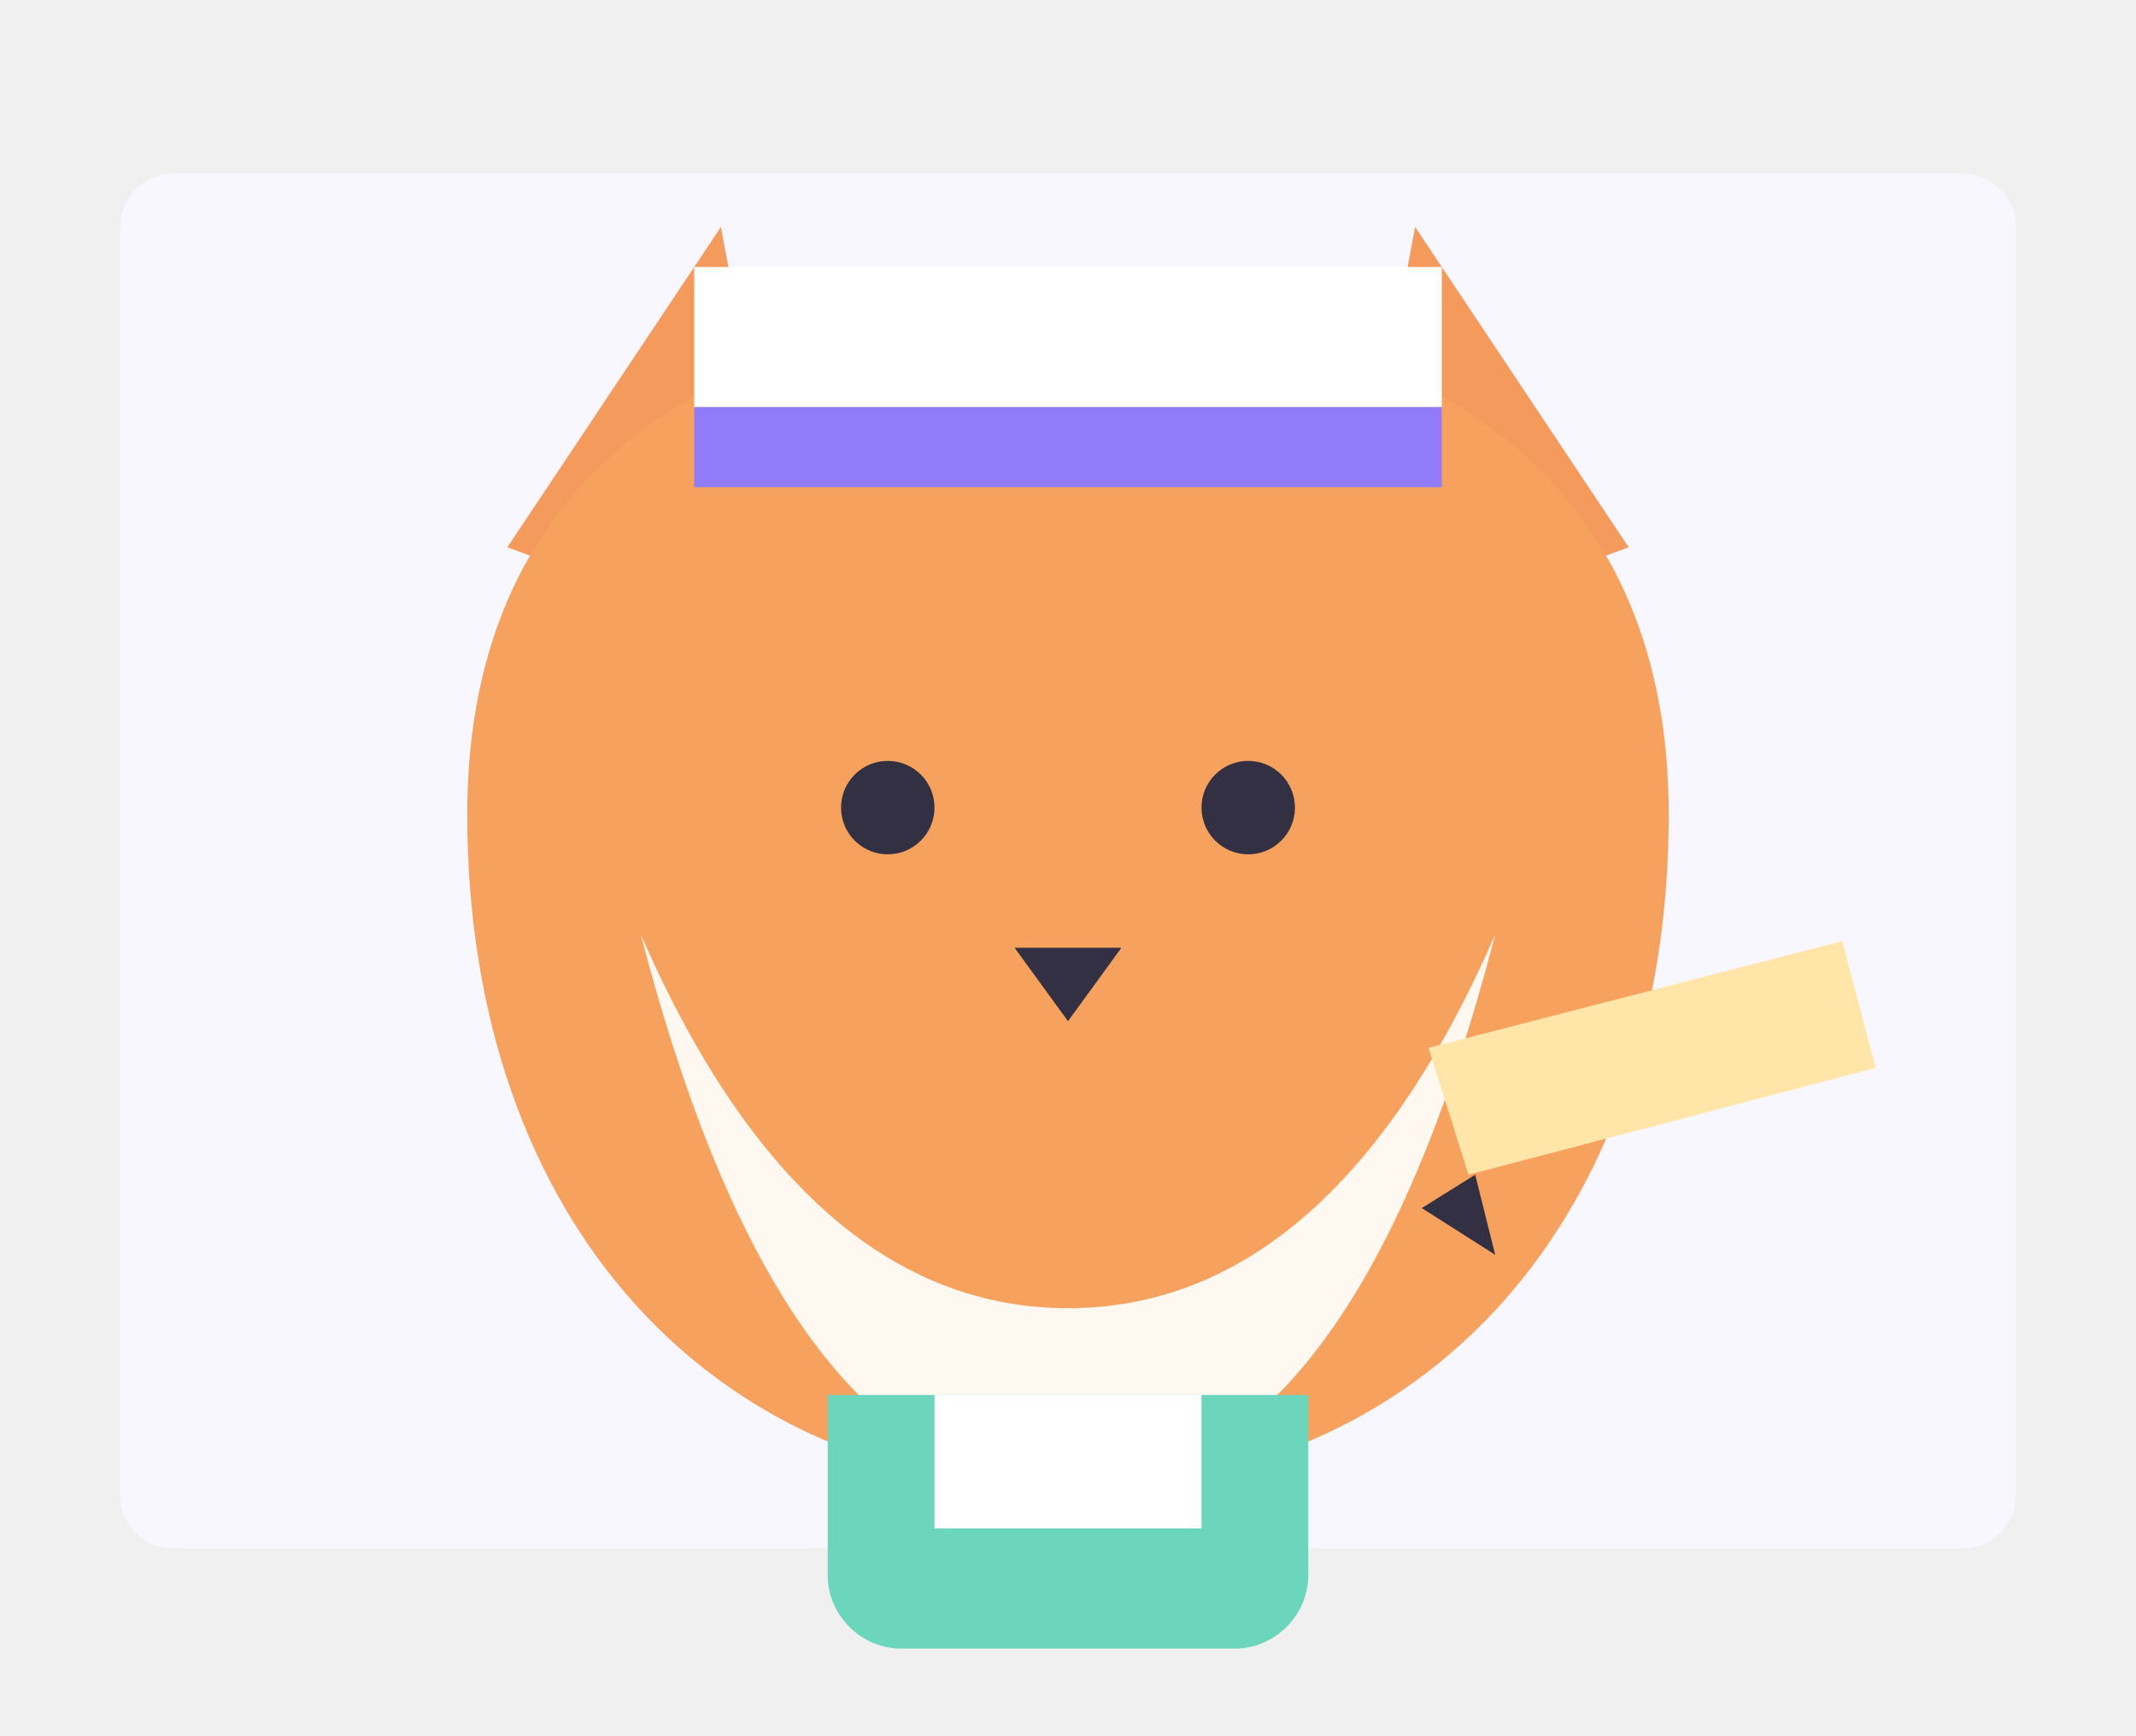
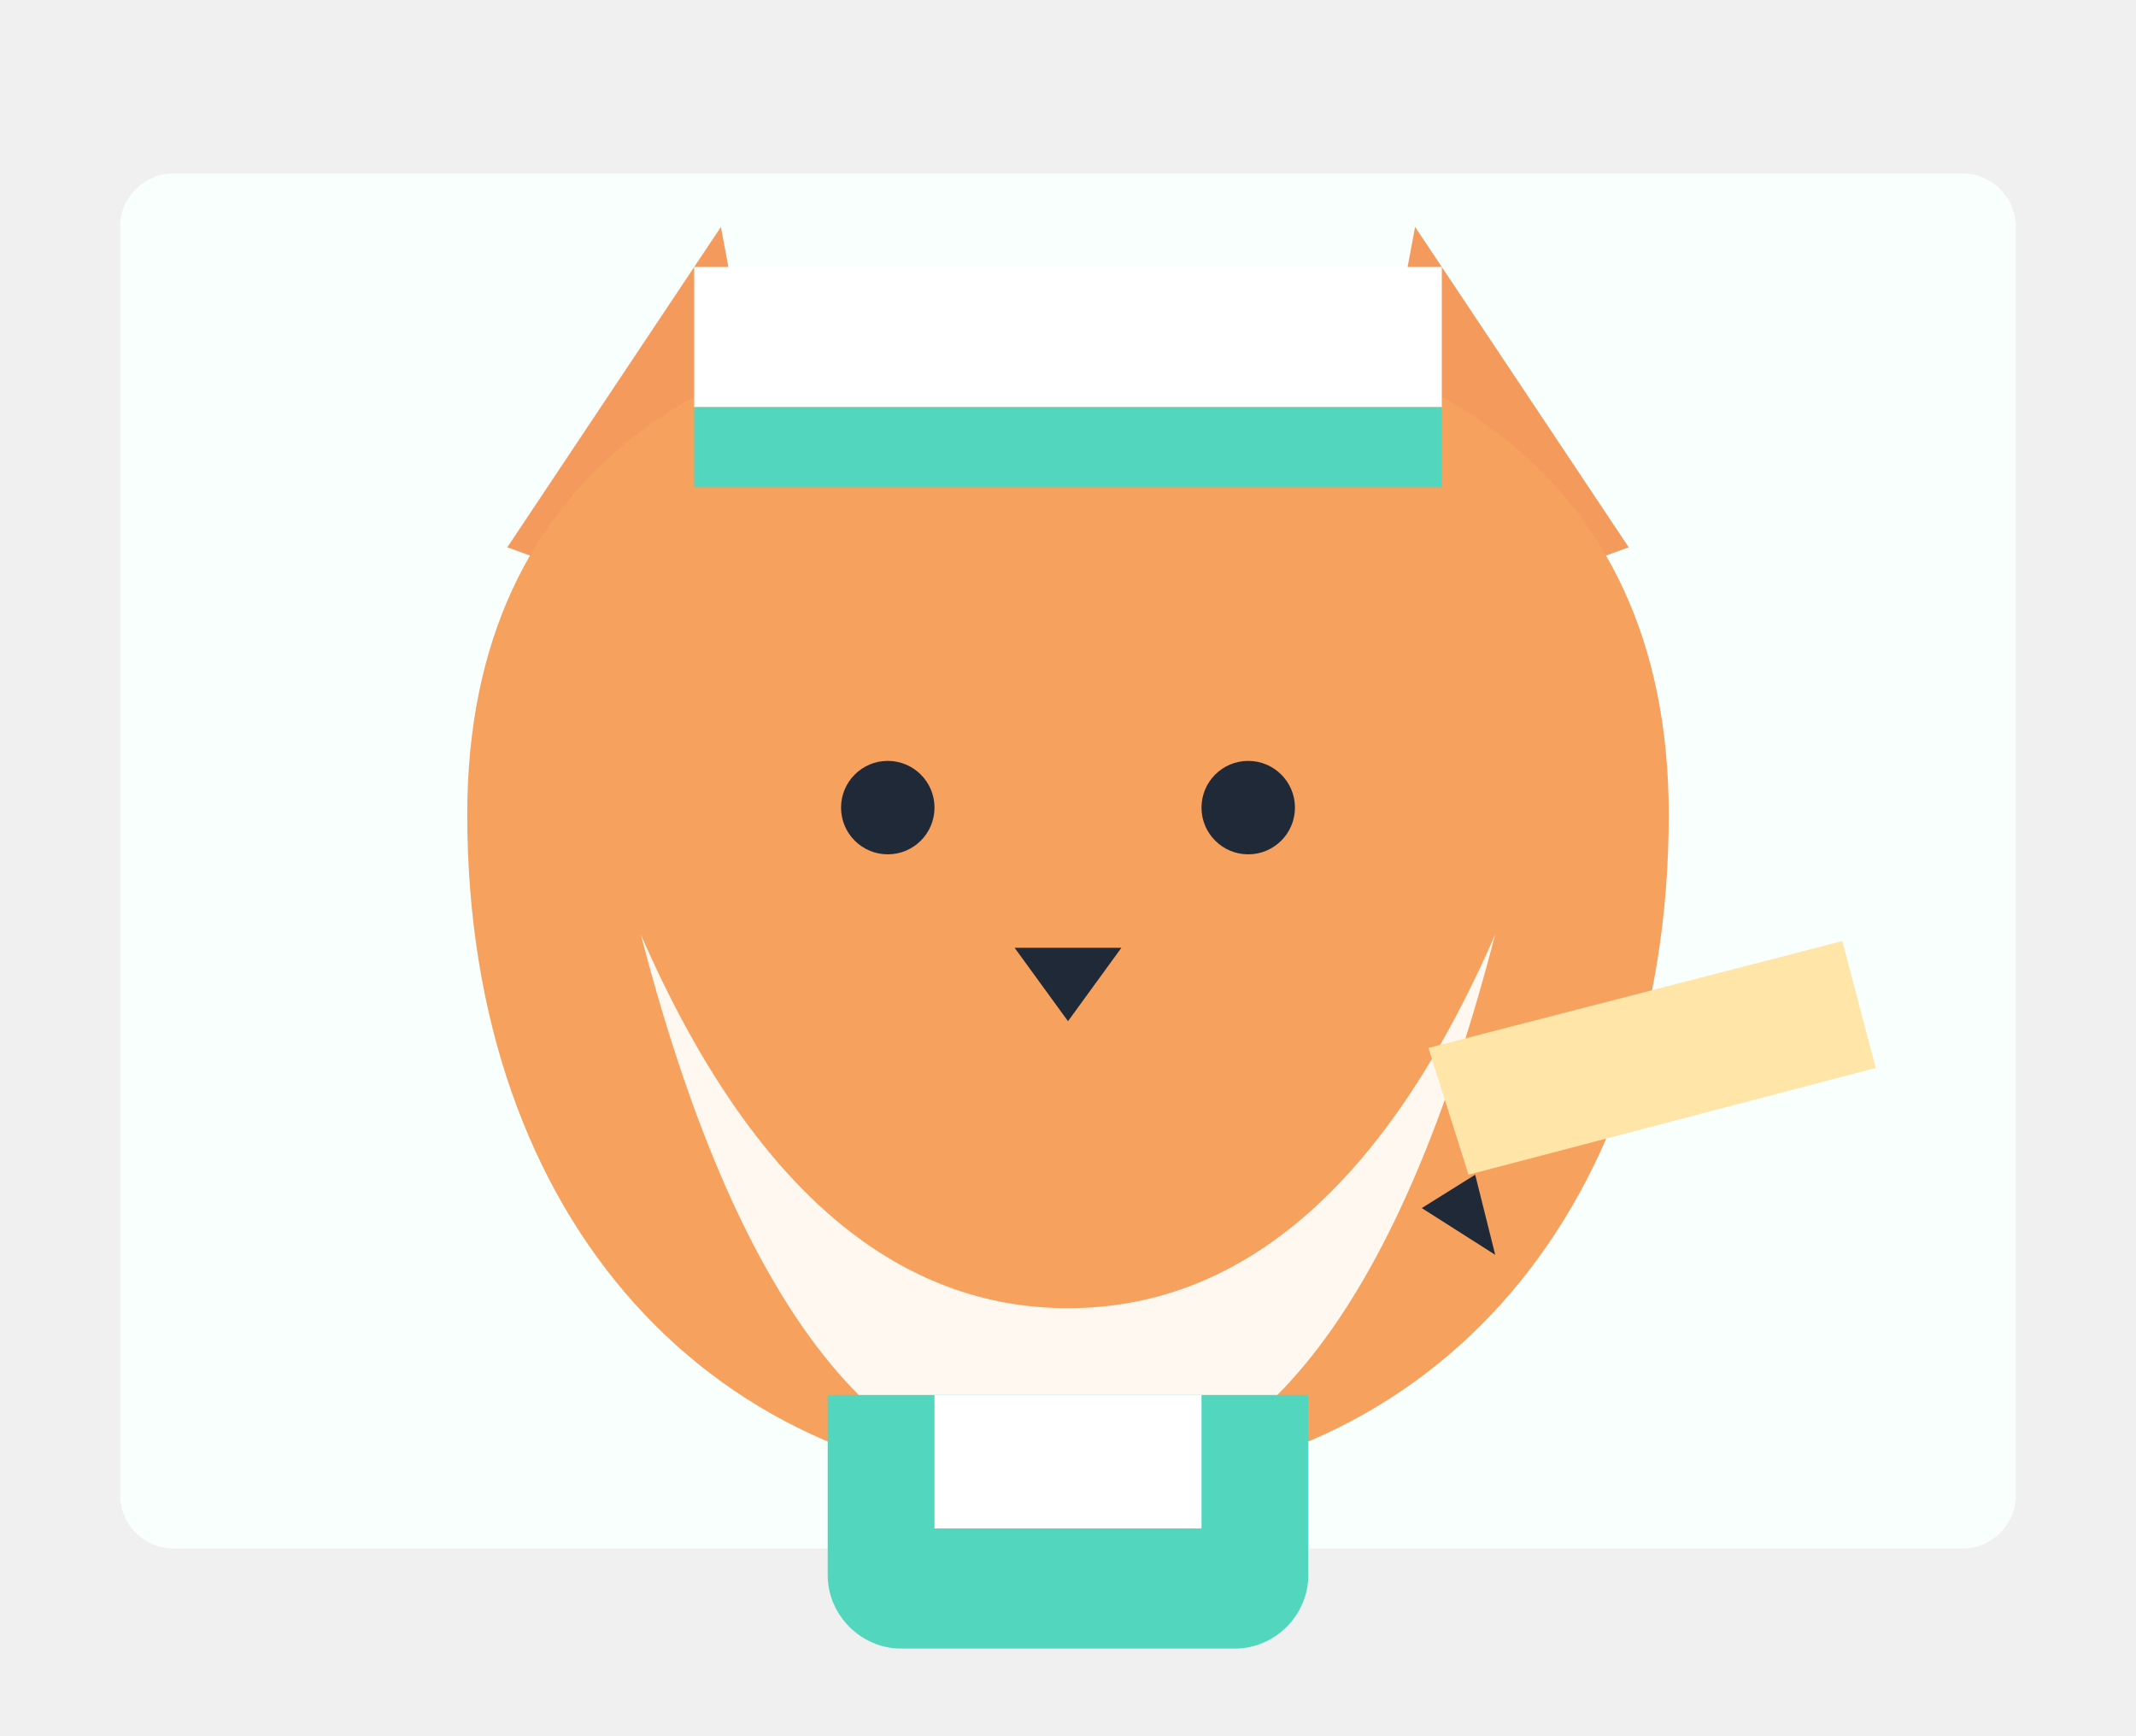
<svg xmlns="http://www.w3.org/2000/svg" width="320" height="260" viewBox="0 0 320 260" fill="none">
-   <rect x="18" y="26" width="284" height="206" rx="8" fill="#F8F6FF" />
+   <rect x="18" y="26" width="284" height="206" rx="8" fill="#F9FFFD" />
  <path d="M76 82L108 34L120 98L76 82Z" fill="#F49A5C" />
  <path d="M244 82L212 34L200 98L244 82Z" fill="#F49A5C" />
  <path d="M95 84L108 60L114 96L95 84Z" fill="#FFD7BD" />
  <path d="M225 84L212 60L206 96L225 84Z" fill="#FFD7BD" />
  <path d="M70 122C70 70 108 47 160 47C212 47 250 70 250 122C250 183 213 223 160 223C107 223 70 183 70 122Z" fill="#F6A15E" />
  <path d="M96 140C113 179 135 196 160 196C185 196 207 179 224 140C210 194 189 223 160 223C131 223 110 194 96 140Z" fill="#FFF8F0" />
-   <circle cx="133" cy="121" r="7" fill="#333044" />
-   <circle cx="187" cy="121" r="7" fill="#333044" />
-   <path d="M152 142H168L160 153L152 142Z" fill="#333044" />
-   <path d="M124 209H196V236C196 242 191 247 185 247H135C129 247 124 242 124 236V209Z" fill="#6BD6BC" />
+   <circle cx="133" cy="121" r="7" fill="#1F2937" />
+   <circle cx="187" cy="121" r="7" fill="#1F2937" />
+   <path d="M152 142H168L160 153L152 142Z" fill="#1F2937" />
+   <path d="M124 209H196V236C196 242 191 247 185 247H135C129 247 124 242 124 236V209Z" fill="#53D6BE" />
  <path d="M140 209H180V229H140V209Z" fill="white" />
  <path d="M104 40H216V61H104V40Z" fill="white" />
-   <path d="M104 61H216V73H104V61Z" fill="#8F7CF6" />
+   <path d="M104 61H216V73H104V61Z" fill="#53D6BE" />
  <path d="M214 157L276 141L281 160L220 176L214 157Z" fill="#FFE5A7" />
-   <path d="M221 176L224 188L213 181L221 176Z" fill="#333044" />
+   <path d="M221 176L224 188L213 181L221 176Z" fill="#1F2937" />
</svg>
